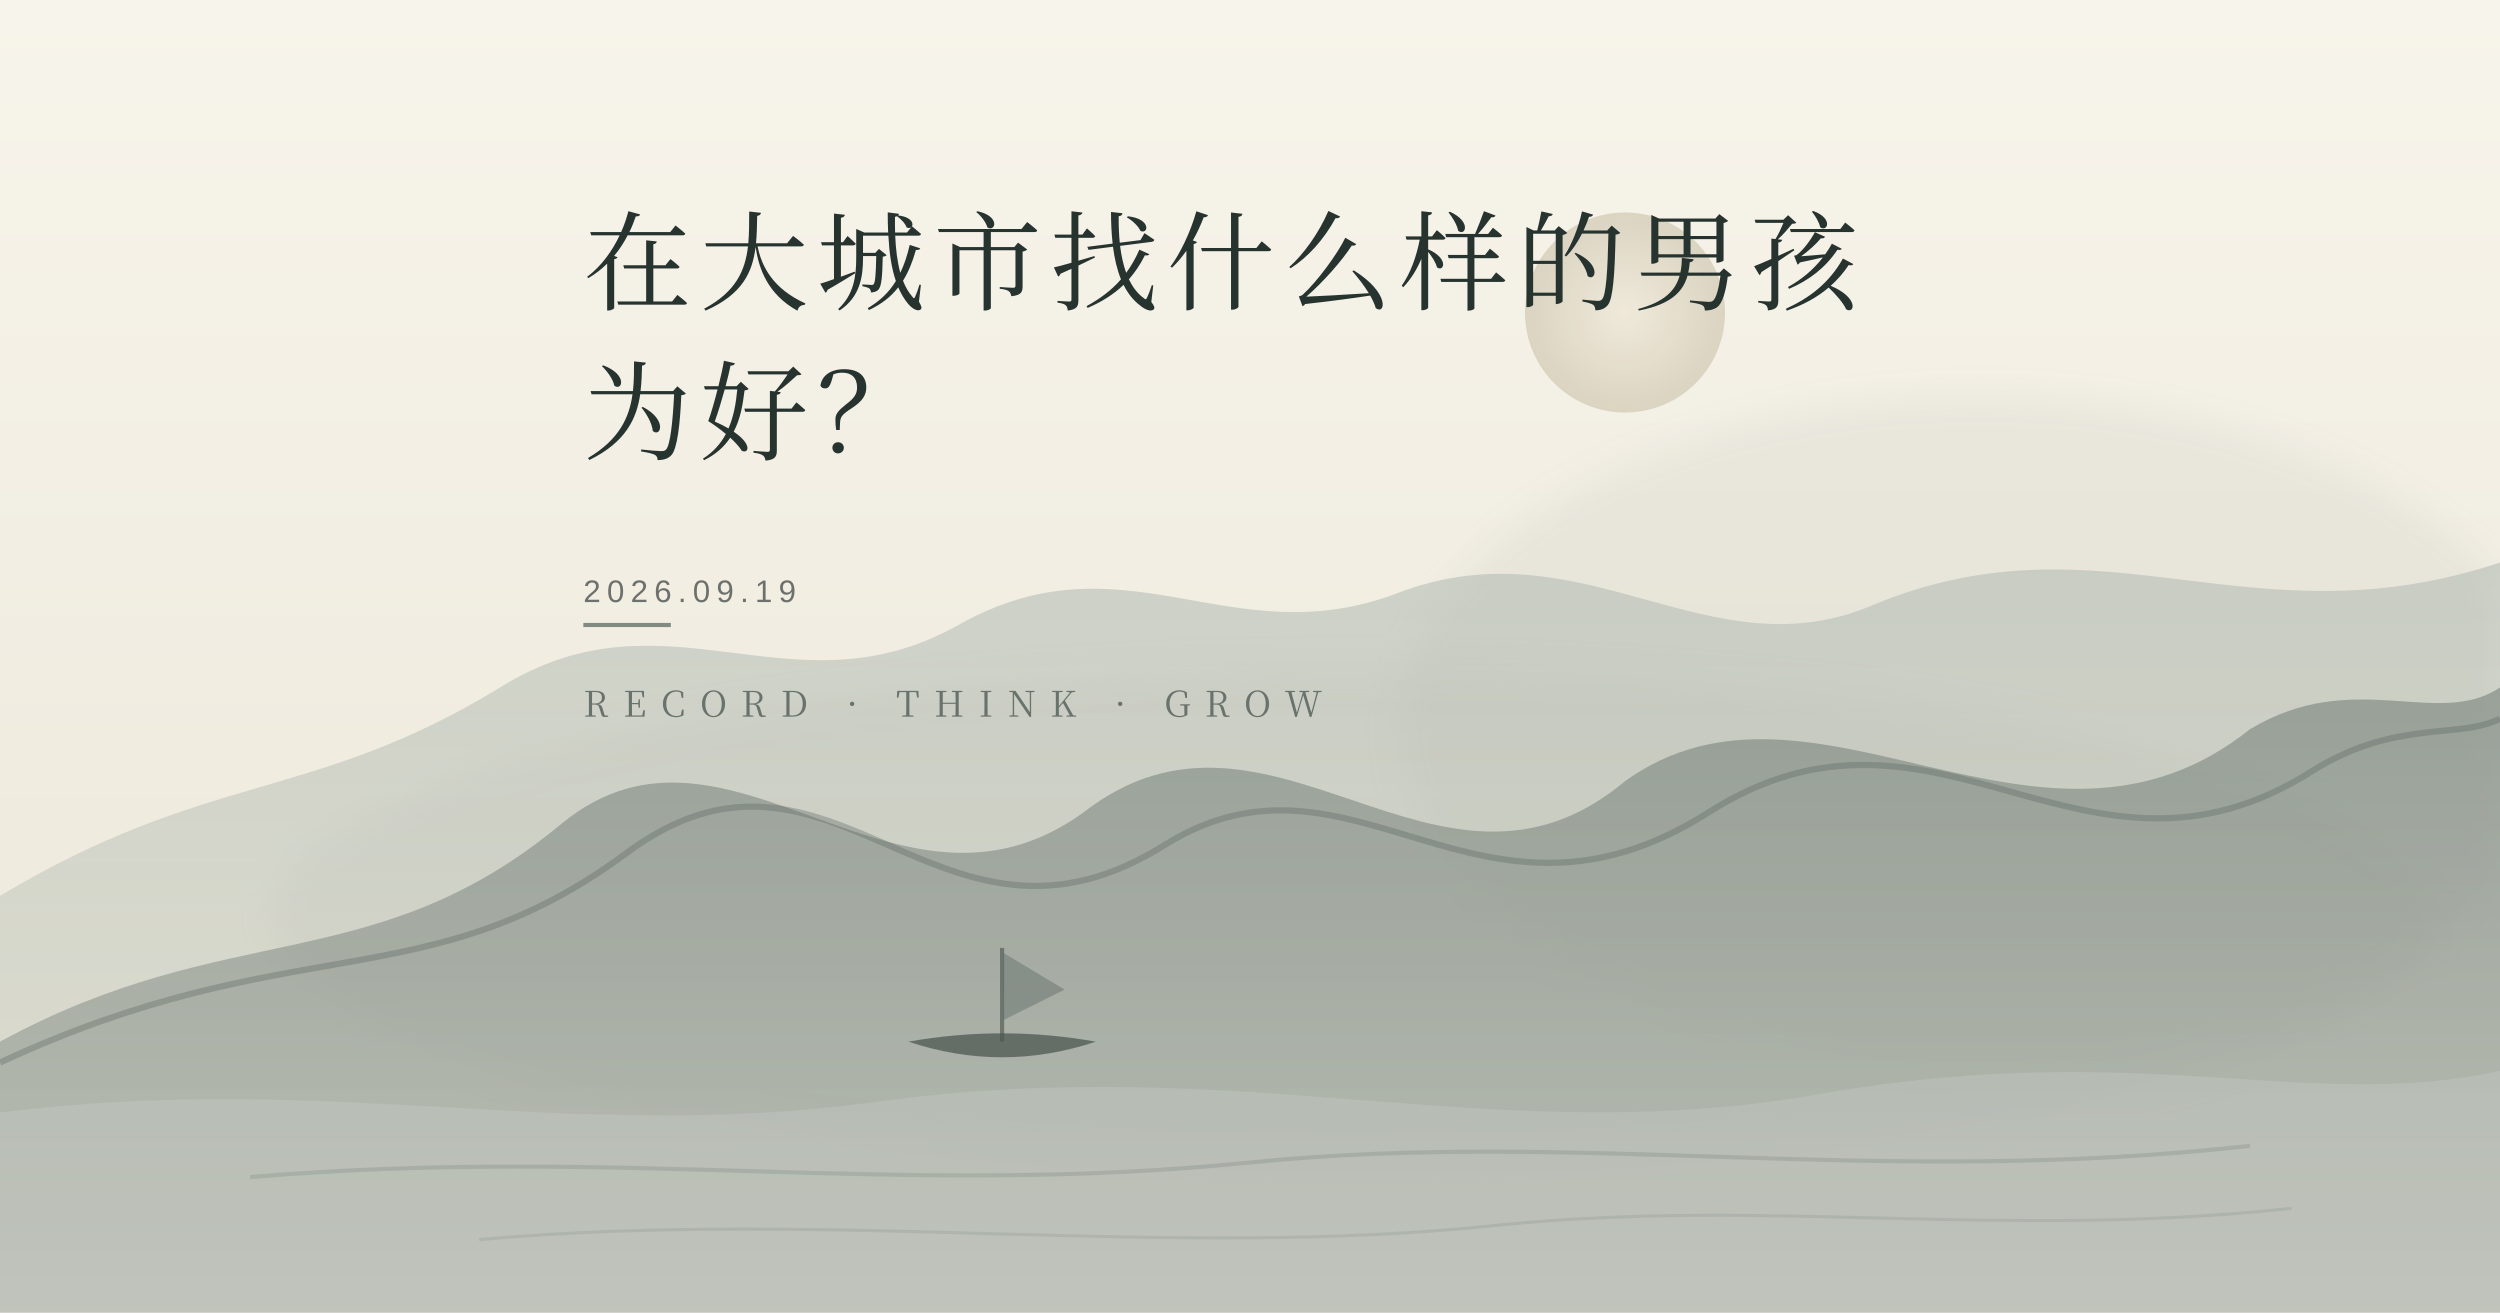
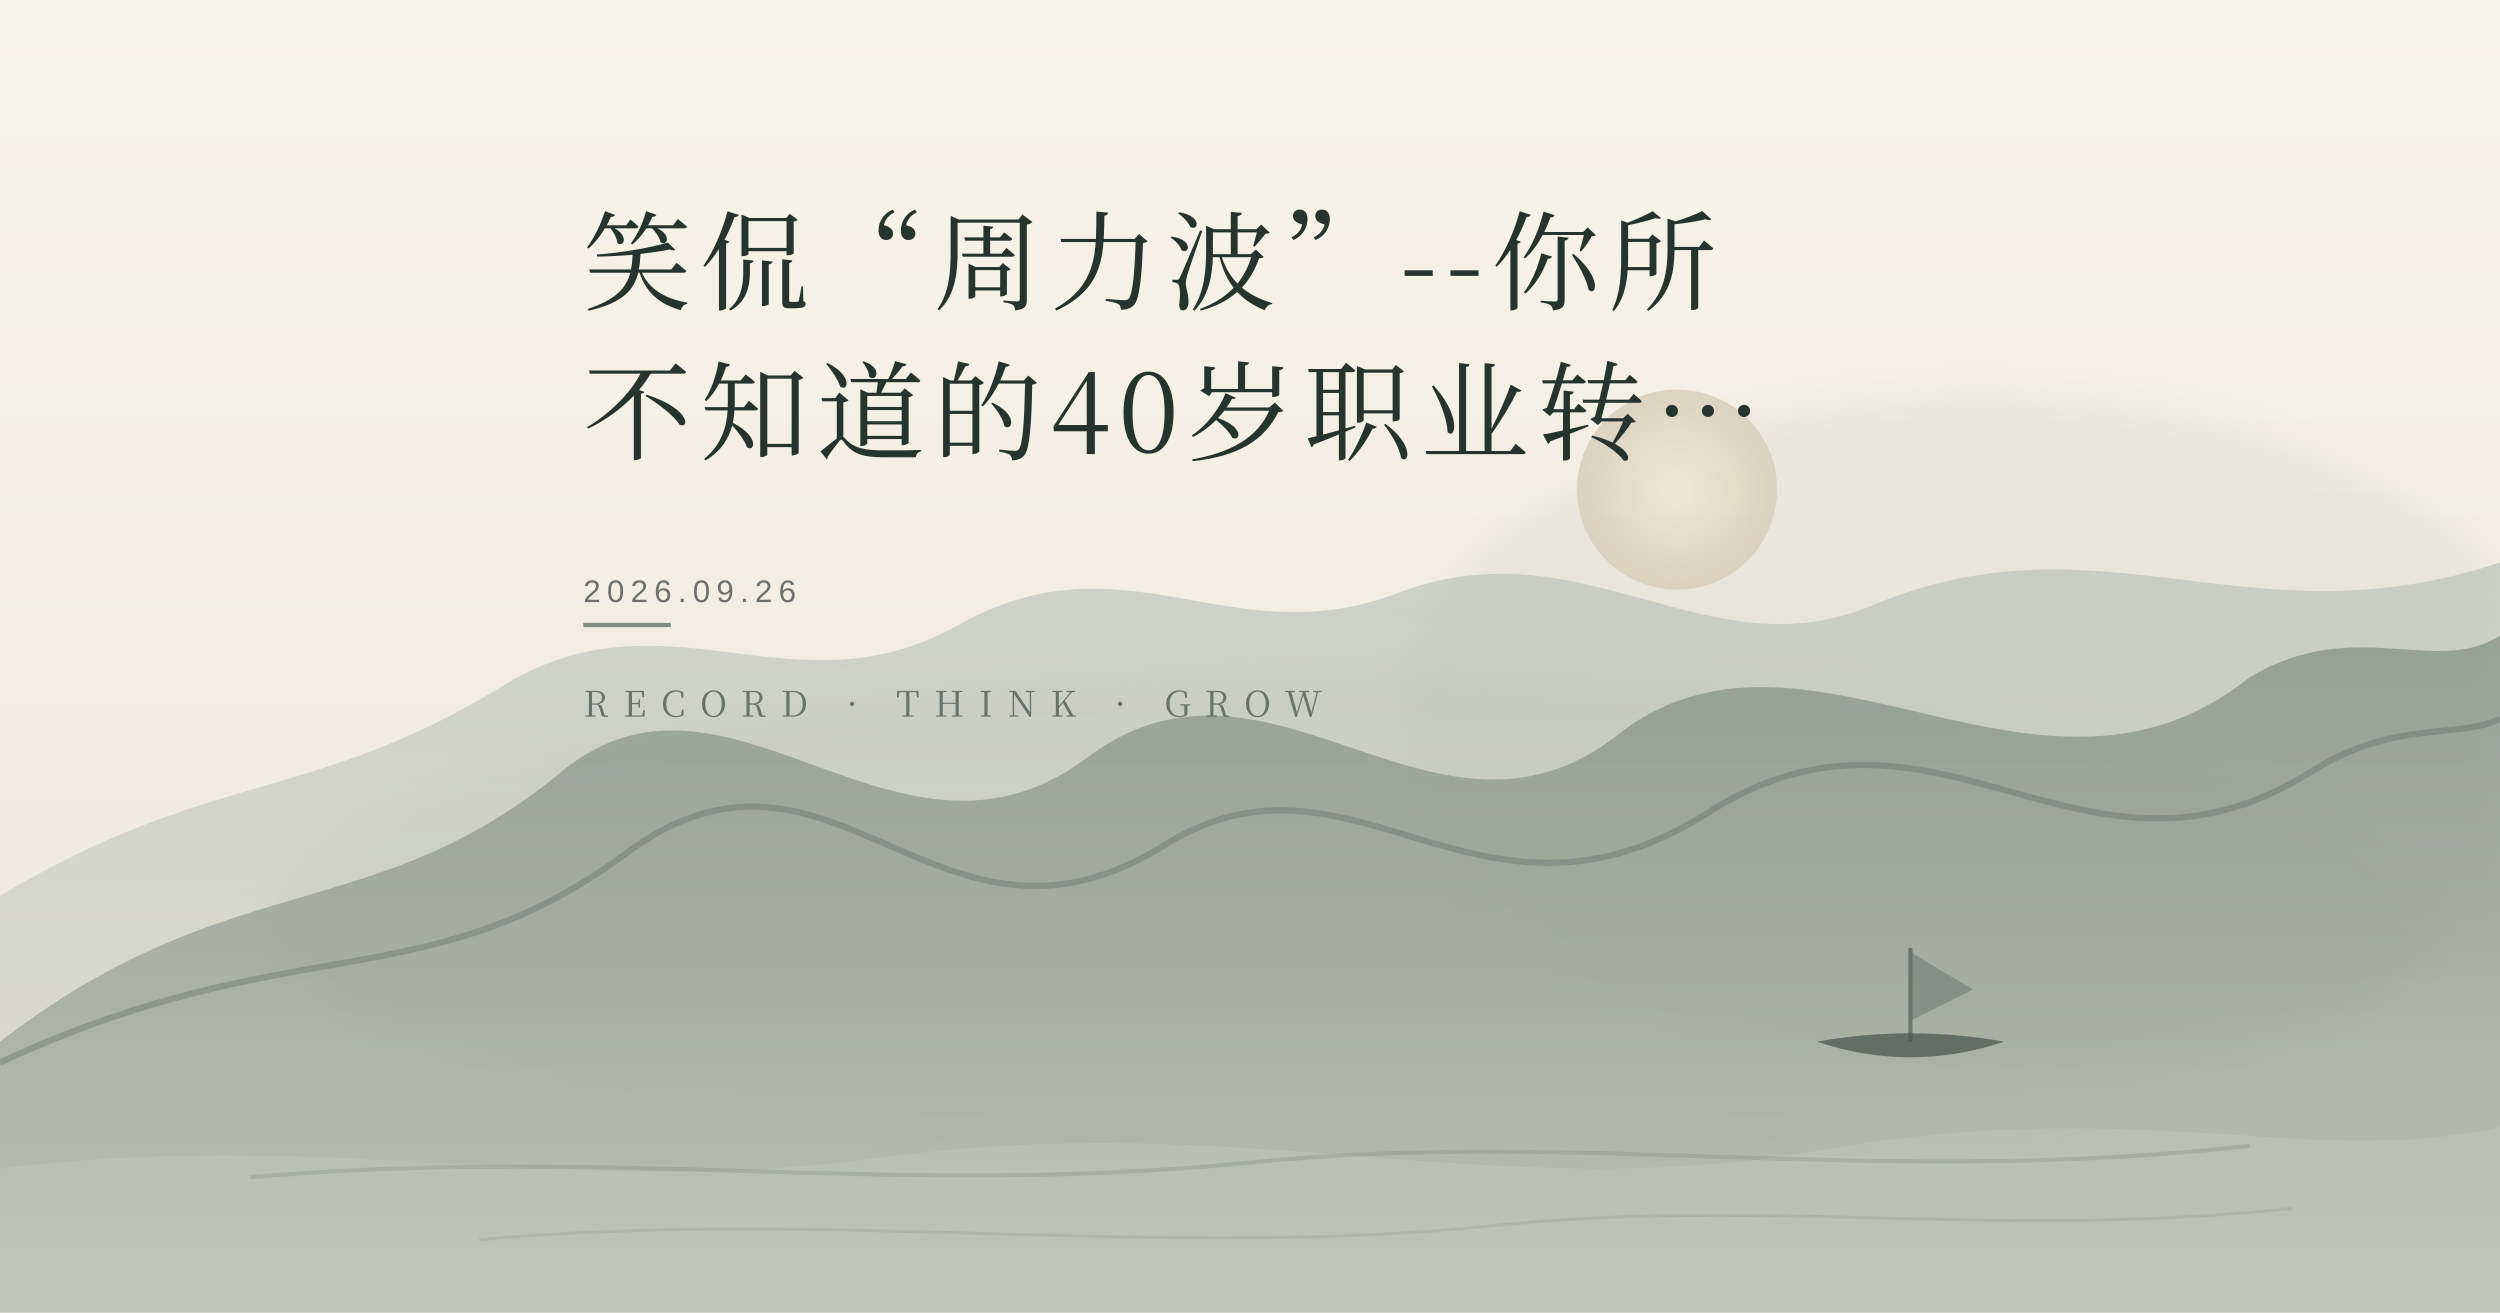
<svg xmlns="http://www.w3.org/2000/svg" width="1200" height="630" viewBox="0 0 1200 630">
  <defs>
    <linearGradient id="paper" x1="0" y1="0" x2="0" y2="1">
      <stop offset="0%" stop-color="#f7f4eb" />
      <stop offset="100%" stop-color="#ebe6d8" />
    </linearGradient>
    <linearGradient id="farMountain" x1="0" y1="0" x2="0" y2="1">
      <stop offset="0%" stop-color="#aeb8b0" />
      <stop offset="100%" stop-color="#d8d8cc" />
    </linearGradient>
    <linearGradient id="nearMountain" x1="0" y1="0" x2="0" y2="1">
      <stop offset="0%" stop-color="#69756f" />
      <stop offset="100%" stop-color="#9ba39b" />
    </linearGradient>
    <filter id="inkBlur">
      <feGaussianBlur stdDeviation="8" />
    </filter>
    <radialGradient id="moon">
      <stop offset="0%" stop-color="#eee8d8" />
      <stop offset="100%" stop-color="#d8d0bd" />
    </radialGradient>
    <style>

      .title {

        font-family:
          "Noto Serif CJK SC",
          "Source Han Serif SC",
          "Songti SC",
          "STSong",
          serif;

        font-size:
          52px;

        font-weight:
          500;

        letter-spacing:
          4px;

        fill:
          #26332f;
      }


      .subtitle {

        font-family:
          "Noto Serif CJK SC",
          "Source Han Serif SC",
          "Songti SC",
          "STSong",
          serif;

        font-size:
          17px;

        letter-spacing:
          7px;

        fill:
          #69736d;
      }


      .date {

        font-family:
          "Helvetica Neue",
          Arial,
          sans-serif;

        font-size:
          15px;

        letter-spacing:
          3px;

        fill:
          #6d716d;
      }

    </style>
  </defs>
  <rect x="0" y="0" width="1200" height="630" fill="url(#paper)" />
  <ellipse cx="650" cy="440" rx="520" ry="120" fill="#89958c" opacity="0.12" filter="url(#inkBlur)" />
  <ellipse cx="950" cy="350" rx="280" ry="160" fill="#738078" opacity="0.08" filter="url(#inkBlur)" />
-   <circle cx="780" cy="150" r="48" fill="url(#moon)" opacity="0.9" />
+   <circle cx="805" cy="235" r="48" fill="url(#moon)" opacity="0.9" />
  <path d="       M0 430        C100 370         150 385         240 330        C320 280         380 345         460 300        C540 255         590 315         670 285        C760 250         820 325         900 290        C1010 245         1080 310         1200 270        L1200 630       L0 630       Z     " fill="url(#farMountain)" opacity="0.55" />
-   <path d="       M0 500        C110 440         180 470         270 395        C350 330         430 455         520 390        C610 320         690 450         780 375        C870 310         980 430         1080 350        C1130 320         1170 350         1200 330        L1200 630       L0 630       Z     " fill="url(#nearMountain)" opacity="0.52" />
+   <path d="       M0 500        C110 415         180 445         270 370        C350 305         430 430         520 365        C610 295         690 425         780 350        C870 285         980 405         1080 325        C1130 295         1170 325         1200 305        L1200 630       L0 630       Z     " fill="url(#nearMountain)" opacity="0.52" />
  <path d="       M0 510        C140 445         205 480         300 410        C400 335         450 475         560 405        C650 350         710 460         820 390        C930 320         1000 440         1110 370        C1150 345         1180 355         1200 345     " fill="none" stroke="#59645e" stroke-width="3" opacity="0.35" />
-   <path d="       M0 534        C160 514         270 549         420 529        C600 504         720 554         880 524        C1030 499         1110 534         1200 514        L1200 630       L0 630       Z     " fill="#c4cbc4" opacity="0.38" />
+   <path d="       M0 561        C160 541         270 576         420 556        C600 531         720 581         880 551        C1030 526         1110 561         1200 541        L1200 630       L0 630       Z     " fill="#c4cbc4" opacity="0.38" />
  <path d="       M120 565        C300 550         430 575         600 558        C760 542         900 570         1080 550     " fill="none" stroke="#77827b" stroke-width="2" opacity="0.28" />
  <path d="       M230 595        C400 580         560 605         720 588        C850 575         960 595         1100 580     " fill="none" stroke="#77827b" stroke-width="1.5" opacity="0.20" />
-   <text x="280" y="145" class="title">在大城市找什么样的男孩</text>
-   <text x="280" y="217" class="title">为好？</text>
+   <text x="280" y="145" class="title">笑侃“周力波”--你所</text>
+   <text x="280" y="217" class="title">不知道的40岁职业转…</text>
  <rect x="280" y="299" width="42" height="2" fill="#52615a" opacity="0.7" />
  <text x="280" y="344" class="subtitle">RECORD · THINK · GROW</text>
-   <text x="280" y="289" class="date">2026.09.19</text>
-   <path d="       M436 500        Q481 492         526 500        Q481 515         436 500        Z     " fill="#4d5752" opacity="0.75" />
-   <line x1="481" y1="500" x2="481" y2="455" stroke="#4d5752" stroke-width="2" opacity="0.65" />
-   <path d="       M481 457       L481 490       L511 475       Z     " fill="#66716b" opacity="0.5" />
+   <text x="280" y="289" class="date">2026.09.26</text>
+   <path d="       M872 500        Q917 492         962 500        Q917 515         872 500        Z     " fill="#4d5752" opacity="0.75" />
+   <line x1="917" y1="500" x2="917" y2="455" stroke="#4d5752" stroke-width="2" opacity="0.65" />
+   <path d="       M917 457       L917 490       L947 475       Z     " fill="#66716b" opacity="0.5" />
</svg>
